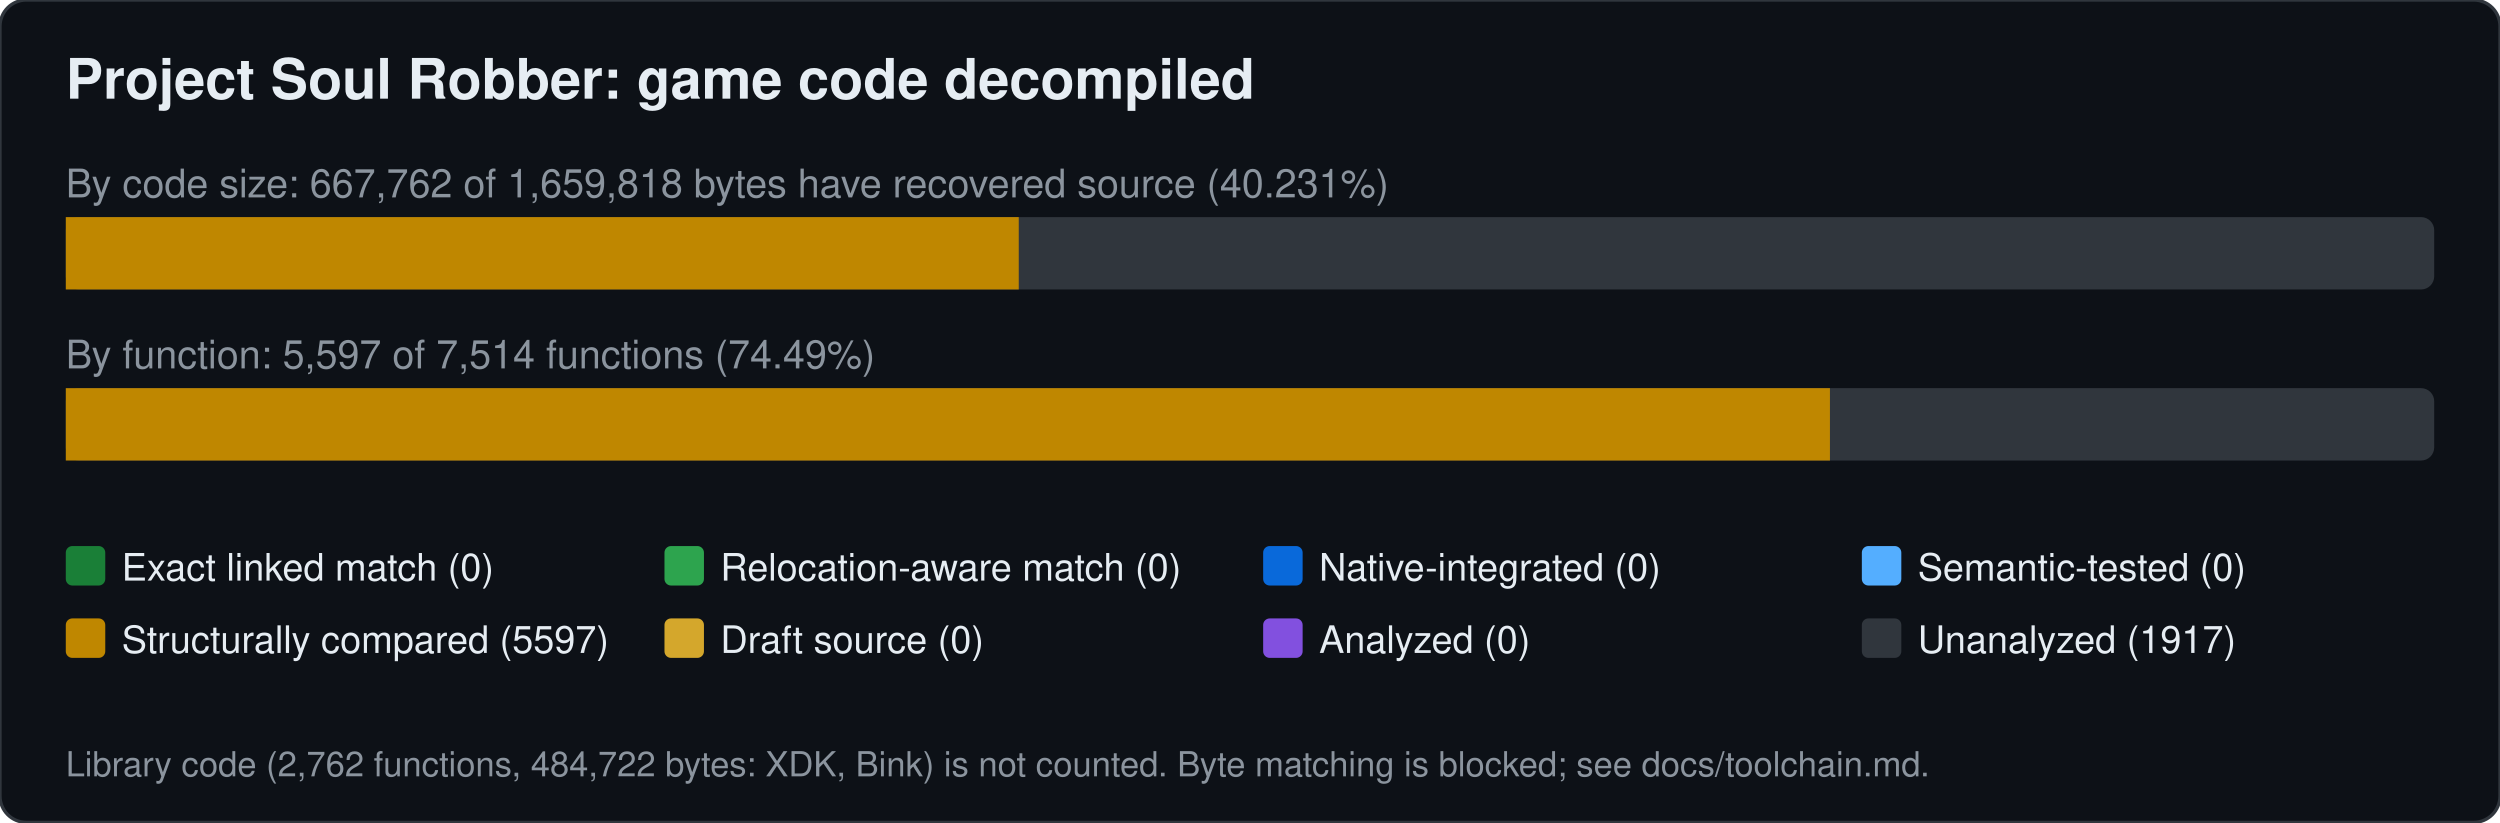
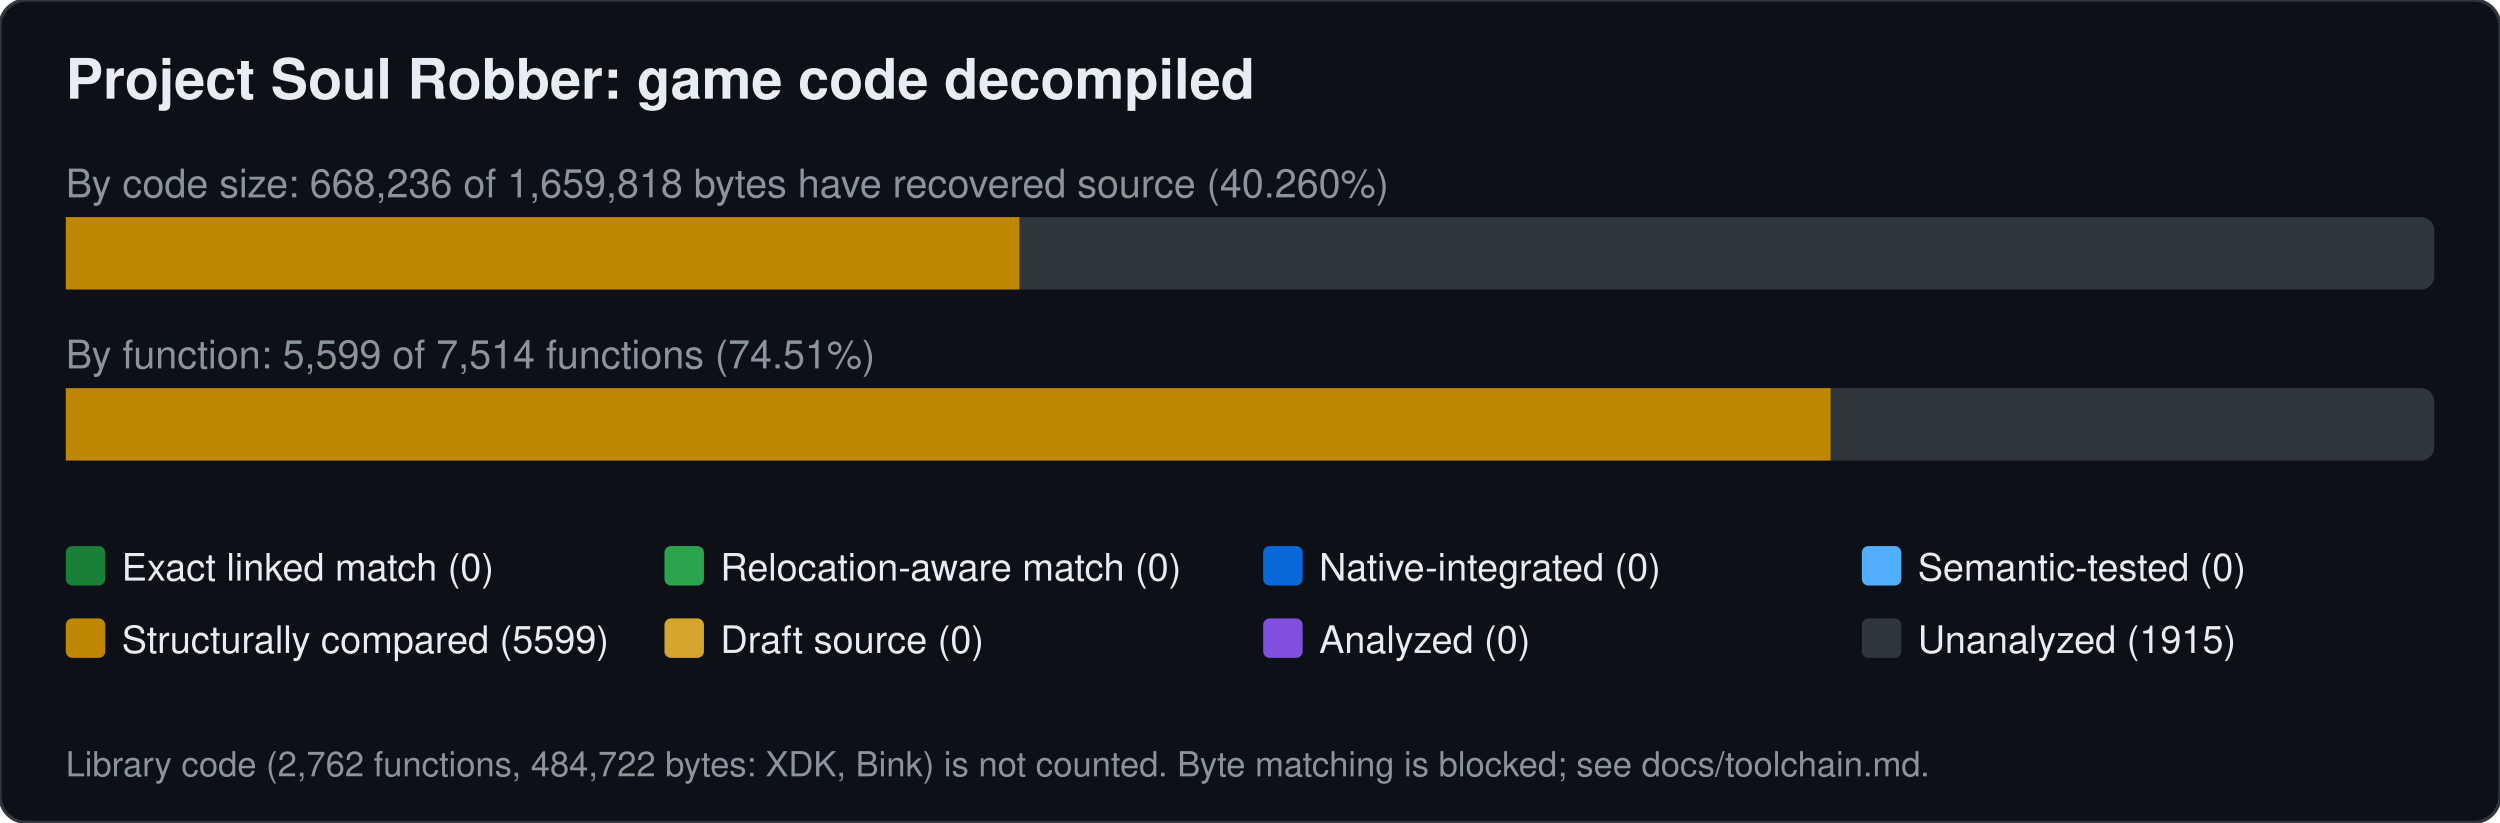
<svg xmlns="http://www.w3.org/2000/svg" width="760" height="250" viewBox="0 0 760 250" font-family="Segoe UI,Helvetica,Arial,sans-serif">
  <rect width="760" height="250" rx="8" fill="#0d1117" stroke="#30363d" />
  <text x="20" y="30" font-size="17" font-weight="600" fill="#e6edf3">Project Soul Robber: game code decompiled</text>
-   <text x="20" y="60" font-size="12" fill="#8b949e">By code size: 667,762 of 1,659,818 bytes have recovered source (40.231%)</text>
+   <text x="20" y="60" font-size="12" fill="#8b949e">By code size: 668,236 of 1,659,818 bytes have recovered source (40.260%)</text>
  <rect x="20" y="66" width="720" height="22" rx="4" fill="#30363d" />
-   <rect x="20.0" y="66" width="289.7" height="22" fill="#bf8700" />
-   <text x="20" y="112" font-size="12" fill="#8b949e">By function: 5,597 of 7,514 functions (74.49%)</text>
+   <rect x="20.0" y="66" width="289.9" height="22" fill="#bf8700" />
+   <text x="20" y="112" font-size="12" fill="#8b949e">By function: 5,599 of 7,514 functions (74.51%)</text>
  <rect x="20" y="118" width="720" height="22" rx="4" fill="#30363d" />
-   <rect x="20.0" y="118" width="536.3" height="22" fill="#bf8700" />
+   <rect x="20.0" y="118" width="536.5" height="22" fill="#bf8700" />
  <rect x="20" y="166" width="12" height="12" rx="2" fill="#1a7f37" />
  <text x="37" y="176.5" font-size="11.5" fill="#e6edf3">Exact linked match (0)</text>
  <rect x="202" y="166" width="12" height="12" rx="2" fill="#2da44e" />
  <text x="219" y="176.5" font-size="11.5" fill="#e6edf3">Relocation-aware match (0)</text>
  <rect x="384" y="166" width="12" height="12" rx="2" fill="#0969da" />
  <text x="401" y="176.5" font-size="11.5" fill="#e6edf3">Native-integrated (0)</text>
  <rect x="566" y="166" width="12" height="12" rx="2" fill="#54aeff" />
  <text x="583" y="176.5" font-size="11.5" fill="#e6edf3">Semantic-tested (0)</text>
  <rect x="20" y="188" width="12" height="12" rx="2" fill="#bf8700" />
-   <text x="37" y="198.5" font-size="11.5" fill="#e6edf3">Structurally compared (5597)</text>
+   <text x="37" y="198.5" font-size="11.5" fill="#e6edf3">Structurally compared (5599)</text>
  <rect x="202" y="188" width="12" height="12" rx="2" fill="#d4a72c" />
  <text x="219" y="198.5" font-size="11.5" fill="#e6edf3">Draft source (0)</text>
  <rect x="384" y="188" width="12" height="12" rx="2" fill="#8250df" />
  <text x="401" y="198.5" font-size="11.5" fill="#e6edf3">Analyzed (0)</text>
  <rect x="566" y="188" width="12" height="12" rx="2" fill="#30363d" />
-   <text x="583" y="198.5" font-size="11.5" fill="#e6edf3">Unanalyzed (1917)</text>
+   <text x="583" y="198.5" font-size="11.5" fill="#e6edf3">Unanalyzed (1915)</text>
  <text x="20" y="236" font-size="10.5" fill="#8b949e">Library code (2,762 functions, 484,722 bytes: XDK, Bink) is not counted. Byte matching is blocked; see docs/toolchain.md.</text>
</svg>
